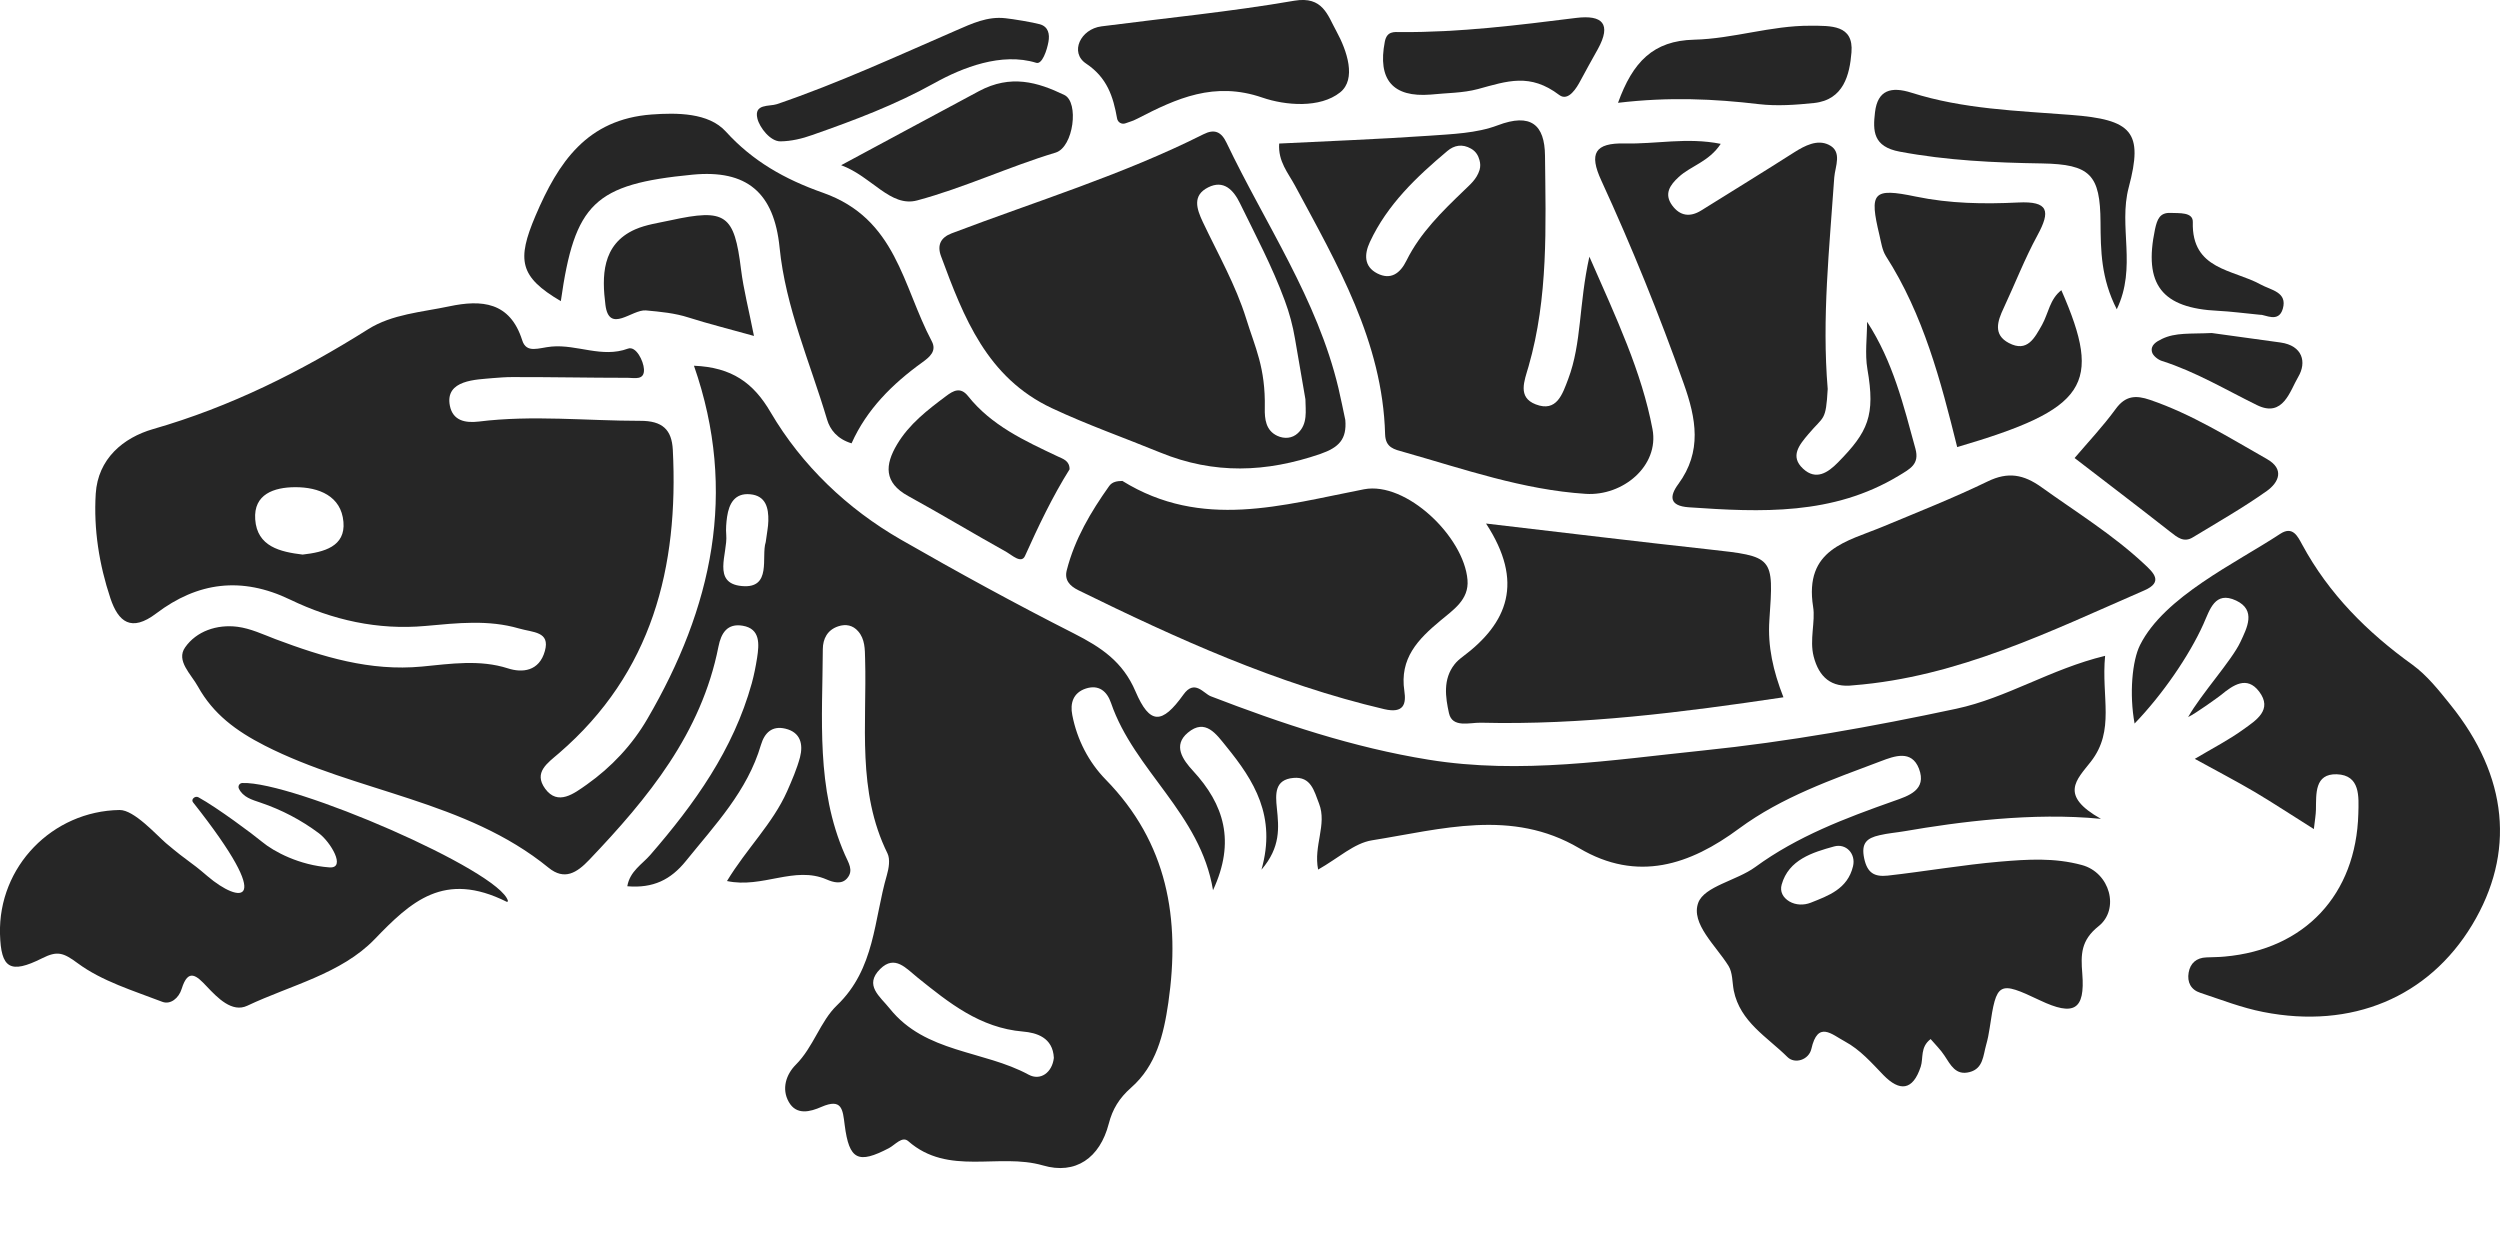
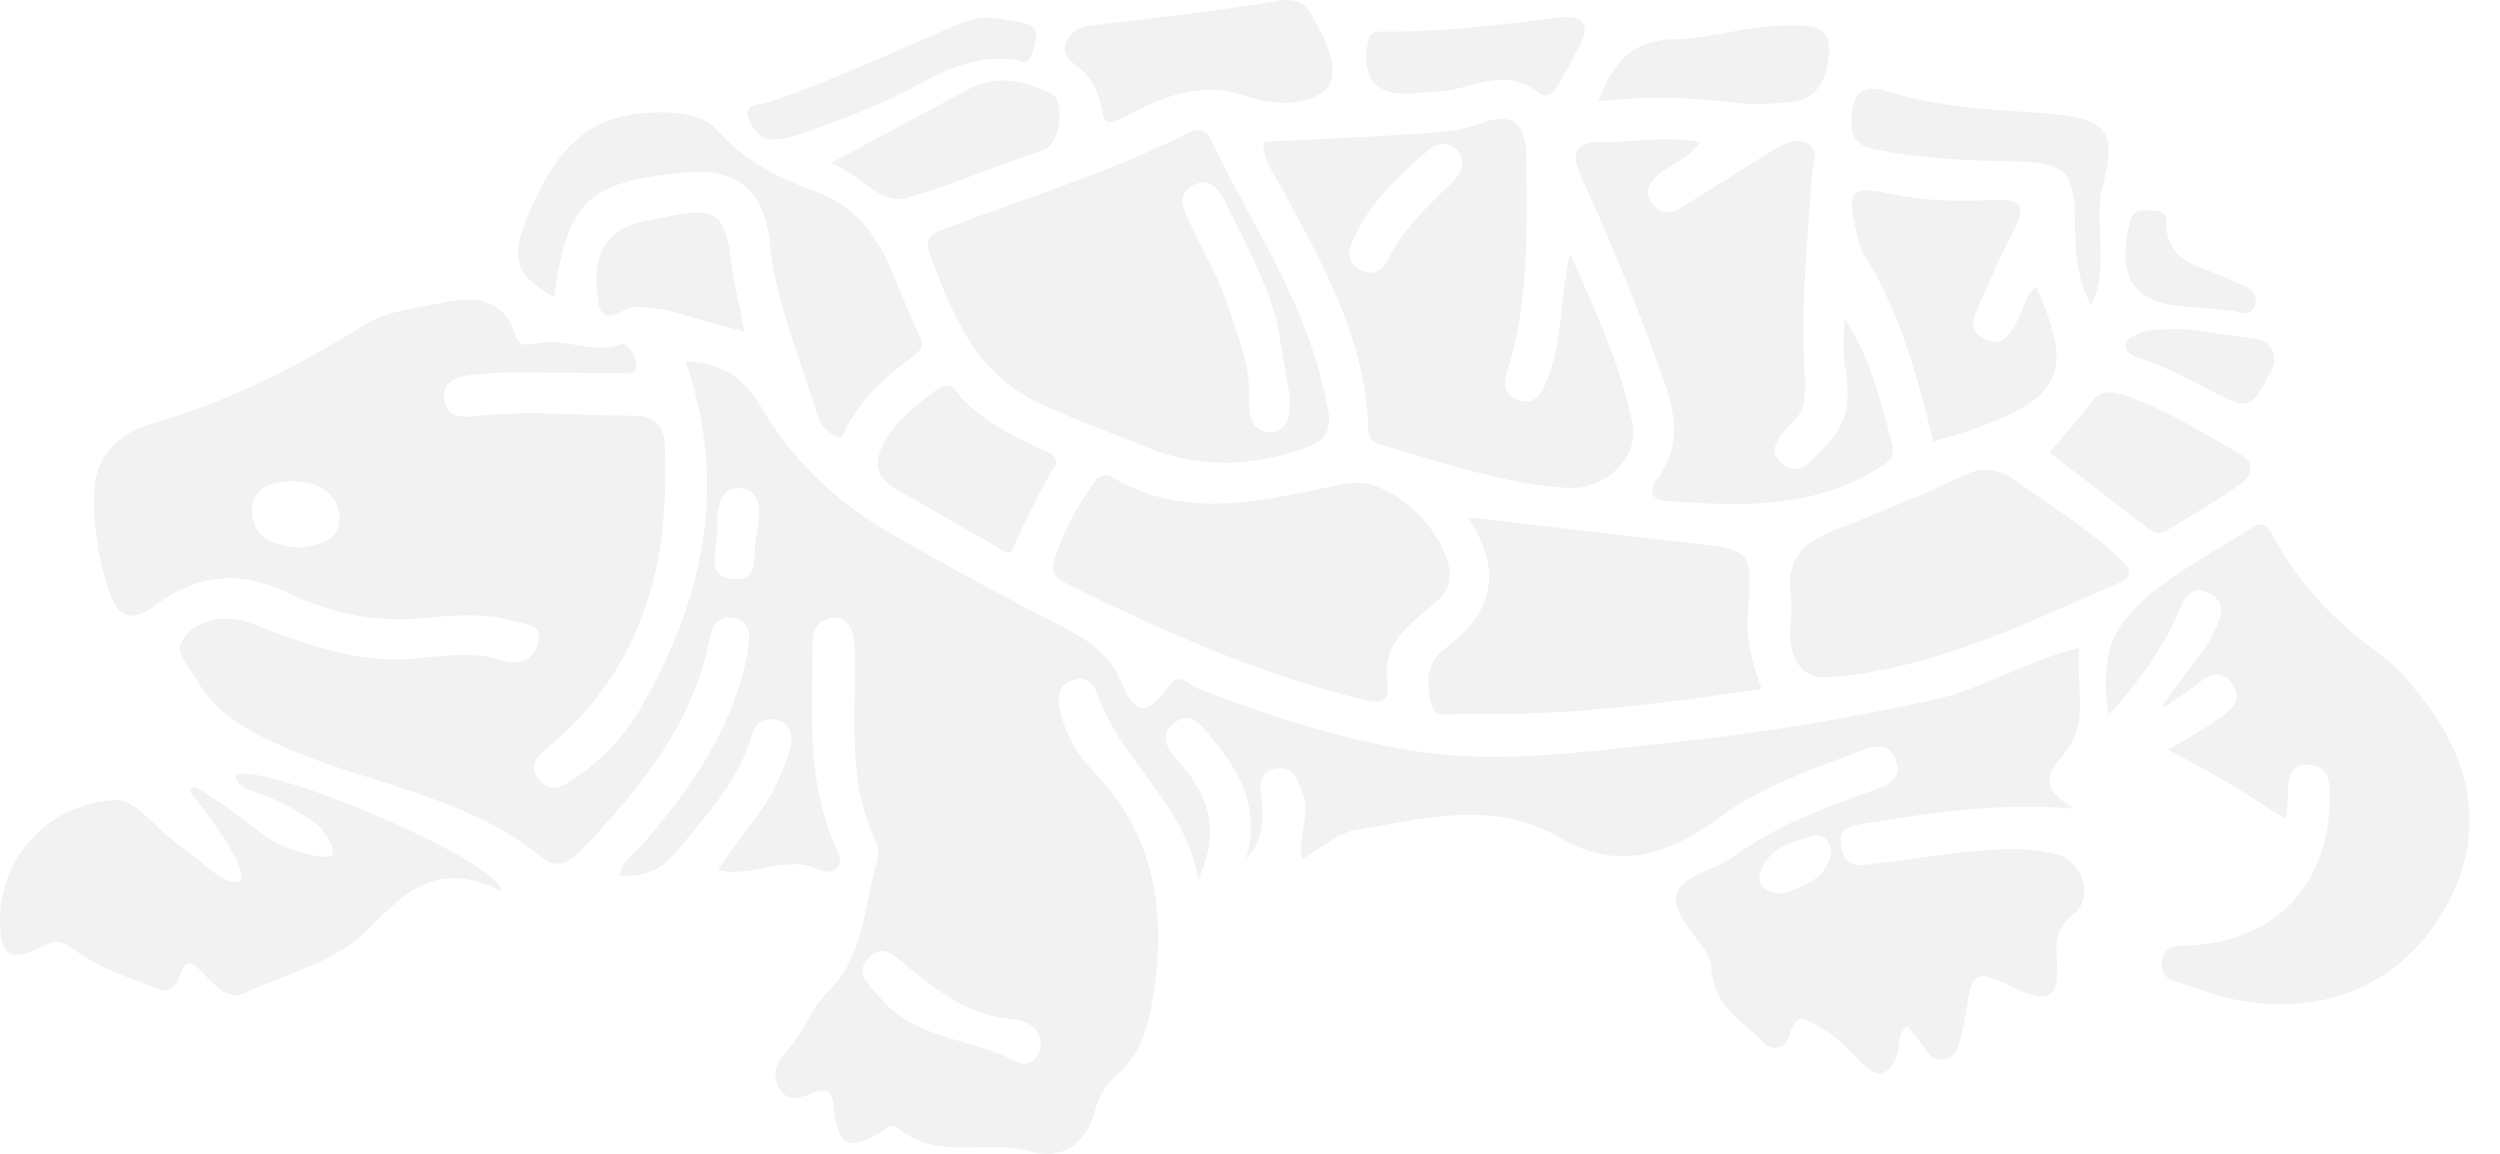
- <svg xmlns="http://www.w3.org/2000/svg" width="24" height="12" viewBox="0 0 24 12" fill="none">
-   <path d="M6.662 3.511C7.026 3.526 7.234 3.676 7.398 3.958C7.698 4.469 8.135 4.885 8.648 5.18C9.195 5.494 9.749 5.797 10.311 6.082C10.57 6.214 10.779 6.351 10.901 6.638C11.038 6.958 11.155 6.956 11.361 6.668C11.468 6.518 11.554 6.657 11.623 6.684C12.303 6.946 12.99 7.176 13.714 7.293C14.6 7.437 15.474 7.295 16.348 7.205C17.166 7.121 17.975 6.976 18.78 6.804C19.266 6.7 19.685 6.423 20.209 6.296C20.171 6.696 20.307 7.01 20.072 7.312C19.934 7.488 19.766 7.634 20.169 7.861C19.515 7.796 18.795 7.891 18.287 7.979C18.206 7.993 18.123 7.999 18.044 8.018C17.919 8.046 17.866 8.095 17.896 8.24C17.926 8.381 17.994 8.419 18.121 8.406C18.471 8.367 18.846 8.302 19.197 8.272C19.468 8.249 19.722 8.233 19.985 8.304C20.256 8.376 20.351 8.728 20.147 8.891C19.976 9.027 19.975 9.162 19.99 9.347C20.018 9.697 19.909 9.758 19.583 9.603C19.185 9.414 19.166 9.425 19.101 9.868C19.093 9.923 19.082 9.978 19.067 10.031C19.038 10.132 19.04 10.258 18.908 10.292C18.774 10.327 18.726 10.223 18.667 10.134C18.63 10.077 18.58 10.029 18.534 9.975C18.432 10.053 18.466 10.157 18.439 10.24C18.363 10.472 18.236 10.48 18.081 10.321C17.966 10.202 17.859 10.078 17.711 9.998C17.584 9.93 17.451 9.795 17.389 10.07C17.364 10.176 17.23 10.217 17.16 10.148C16.966 9.955 16.705 9.811 16.644 9.509C16.629 9.43 16.634 9.338 16.594 9.273C16.471 9.076 16.23 8.866 16.303 8.667C16.361 8.508 16.672 8.454 16.85 8.324C17.255 8.028 17.714 7.855 18.18 7.69C18.323 7.64 18.5 7.584 18.422 7.379C18.351 7.196 18.186 7.258 18.057 7.307C17.586 7.485 17.109 7.649 16.695 7.954C16.224 8.303 15.72 8.473 15.161 8.143C14.512 7.76 13.836 7.961 13.171 8.067C13 8.094 12.847 8.239 12.654 8.348C12.608 8.118 12.741 7.917 12.663 7.715C12.615 7.591 12.585 7.453 12.417 7.468C12.235 7.484 12.244 7.623 12.258 7.759C12.277 7.945 12.296 8.132 12.11 8.349C12.256 7.836 12.038 7.493 11.773 7.167C11.677 7.049 11.572 6.892 11.403 7.034C11.257 7.156 11.355 7.294 11.453 7.4C11.75 7.722 11.863 8.077 11.645 8.546C11.524 7.81 10.889 7.399 10.666 6.749C10.627 6.635 10.548 6.57 10.424 6.61C10.303 6.65 10.271 6.75 10.294 6.865C10.34 7.102 10.452 7.317 10.614 7.483C11.21 8.092 11.332 8.82 11.216 9.626C11.171 9.935 11.099 10.231 10.858 10.442C10.744 10.543 10.68 10.648 10.644 10.788C10.559 11.116 10.326 11.28 10.012 11.188C9.587 11.065 9.104 11.293 8.719 10.955C8.661 10.904 8.594 10.99 8.534 11.022C8.239 11.176 8.152 11.137 8.109 10.8C8.09 10.649 8.083 10.541 7.886 10.626C7.779 10.673 7.646 10.71 7.572 10.578C7.501 10.452 7.547 10.314 7.64 10.221C7.809 10.052 7.875 9.804 8.035 9.651C8.401 9.3 8.389 8.829 8.514 8.401C8.533 8.335 8.547 8.249 8.52 8.193C8.225 7.595 8.323 6.955 8.305 6.326C8.303 6.232 8.304 6.135 8.238 6.06C8.188 6.002 8.119 5.988 8.046 6.013C7.942 6.048 7.9 6.133 7.899 6.231C7.896 6.897 7.832 7.57 8.111 8.205C8.144 8.282 8.198 8.355 8.133 8.431C8.08 8.494 7.998 8.47 7.936 8.443C7.627 8.309 7.32 8.531 6.979 8.458C7.168 8.146 7.418 7.907 7.556 7.597C7.603 7.49 7.65 7.382 7.68 7.27C7.712 7.145 7.686 7.03 7.539 6.995C7.412 6.965 7.34 7.034 7.305 7.151C7.175 7.594 6.865 7.918 6.585 8.265C6.439 8.446 6.27 8.529 6.022 8.508C6.047 8.363 6.165 8.297 6.243 8.207C6.668 7.717 7.04 7.197 7.217 6.56C7.239 6.48 7.255 6.398 7.268 6.316C7.288 6.186 7.302 6.036 7.13 6.007C6.983 5.982 6.923 6.076 6.897 6.208C6.733 7.04 6.221 7.662 5.657 8.254C5.538 8.379 5.419 8.455 5.266 8.33C4.47 7.681 3.425 7.608 2.542 7.158C2.264 7.016 2.047 6.854 1.901 6.592C1.836 6.473 1.687 6.343 1.777 6.215C1.885 6.06 2.082 5.992 2.279 6.017C2.404 6.033 2.525 6.09 2.645 6.136C3.098 6.306 3.551 6.446 4.05 6.399C4.329 6.372 4.606 6.33 4.875 6.416C5.013 6.461 5.177 6.446 5.231 6.249C5.283 6.061 5.118 6.073 4.981 6.033C4.688 5.948 4.395 5.981 4.086 6.009C3.625 6.051 3.19 5.951 2.787 5.757C2.317 5.53 1.895 5.59 1.501 5.888C1.259 6.072 1.136 5.97 1.06 5.744C0.952 5.42 0.898 5.081 0.919 4.74C0.94 4.404 1.183 4.202 1.47 4.119C2.212 3.906 2.887 3.568 3.535 3.16C3.764 3.016 4.047 2.997 4.312 2.941C4.624 2.875 4.896 2.897 5.013 3.266C5.054 3.398 5.172 3.338 5.296 3.327C5.541 3.305 5.78 3.439 6.028 3.347C6.106 3.318 6.178 3.466 6.182 3.544C6.188 3.654 6.091 3.627 6.028 3.627C5.657 3.627 5.286 3.619 4.915 3.62C4.853 3.62 4.791 3.625 4.728 3.63C4.579 3.645 4.268 3.643 4.319 3.896C4.348 4.04 4.468 4.062 4.596 4.047C5.113 3.983 5.629 4.04 6.146 4.04C6.36 4.039 6.449 4.125 6.459 4.318C6.516 5.445 6.262 6.458 5.367 7.23C5.256 7.326 5.12 7.414 5.233 7.571C5.356 7.74 5.513 7.616 5.633 7.532C5.869 7.365 6.07 7.151 6.215 6.901C6.834 5.84 7.086 4.727 6.662 3.511ZM10.117 10.156C10.108 9.959 9.949 9.914 9.821 9.903C9.408 9.868 9.11 9.627 8.809 9.385C8.7 9.298 8.591 9.162 8.45 9.302C8.292 9.459 8.448 9.565 8.542 9.683C8.884 10.11 9.442 10.082 9.875 10.317C9.988 10.378 10.101 10.297 10.117 10.156ZM2.905 5.324C3.11 5.301 3.318 5.247 3.297 5.01C3.276 4.762 3.061 4.676 2.833 4.677C2.632 4.678 2.433 4.743 2.45 4.986C2.468 5.248 2.691 5.298 2.905 5.324ZM7.351 5.204C7.362 5.117 7.375 5.059 7.376 5.001C7.379 4.876 7.352 4.759 7.202 4.745C7.054 4.731 6.999 4.834 6.98 4.961C6.972 5.019 6.967 5.078 6.972 5.135C6.987 5.314 6.832 5.599 7.121 5.626C7.414 5.654 7.305 5.344 7.351 5.204ZM17.178 8.654C17.24 8.69 17.316 8.692 17.383 8.666C17.551 8.599 17.737 8.535 17.789 8.316C17.818 8.196 17.722 8.094 17.607 8.126C17.4 8.183 17.171 8.253 17.104 8.492C17.085 8.559 17.116 8.617 17.178 8.654Z" fill="#262626" />
-   <path d="M21.006 6.884C21.132 6.661 21.424 6.342 21.508 6.163C21.57 6.03 21.663 5.857 21.466 5.765C21.262 5.67 21.215 5.853 21.152 5.993C21.017 6.293 20.761 6.667 20.492 6.946C20.44 6.662 20.469 6.343 20.544 6.193C20.776 5.728 21.462 5.407 21.89 5.125C22.012 5.045 22.059 5.152 22.102 5.23C22.358 5.703 22.726 6.07 23.16 6.382C23.3 6.484 23.413 6.627 23.523 6.764C24.079 7.453 24.149 8.189 23.732 8.88C23.314 9.572 22.578 9.883 21.727 9.715C21.521 9.675 21.323 9.597 21.123 9.531C21.032 9.502 20.995 9.428 21.011 9.337C21.026 9.247 21.086 9.194 21.182 9.191C21.24 9.188 21.3 9.189 21.358 9.183C22.126 9.114 22.619 8.589 22.64 7.811C22.644 7.649 22.661 7.441 22.433 7.433C22.219 7.427 22.236 7.62 22.233 7.773C22.232 7.82 22.224 7.866 22.213 7.959C22.01 7.832 21.832 7.714 21.649 7.605C21.471 7.5 21.286 7.404 21.07 7.285C21.247 7.18 21.399 7.102 21.537 7.002C21.656 6.916 21.822 6.815 21.687 6.638C21.57 6.485 21.438 6.576 21.323 6.671C21.298 6.691 21.08 6.849 21.006 6.884Z" fill="#262626" />
-   <path d="M12.915 4.032C12.93 4.215 12.856 4.295 12.675 4.358C12.156 4.536 11.656 4.556 11.138 4.344C10.791 4.202 10.438 4.078 10.099 3.919C9.474 3.626 9.251 3.046 9.034 2.46C8.994 2.353 9.031 2.28 9.136 2.24C9.946 1.932 10.777 1.679 11.553 1.289C11.659 1.235 11.725 1.265 11.775 1.371C12.147 2.15 12.646 2.871 12.849 3.726C12.873 3.827 12.893 3.93 12.915 4.032ZM12.432 3.252C12.411 3.127 12.378 3.004 12.334 2.886C12.214 2.56 12.053 2.257 11.903 1.95C11.842 1.825 11.748 1.723 11.598 1.799C11.445 1.876 11.487 2.004 11.547 2.131C11.692 2.437 11.863 2.737 11.963 3.058C12.048 3.334 12.15 3.527 12.142 3.919C12.14 4.022 12.151 4.132 12.262 4.184C12.329 4.215 12.405 4.21 12.46 4.158C12.556 4.068 12.533 3.944 12.532 3.833L12.432 3.252Z" fill="#262626" />
-   <path d="M12.28 1.378C12.761 1.354 13.241 1.336 13.72 1.303C13.941 1.287 14.175 1.28 14.378 1.203C14.697 1.082 14.829 1.198 14.832 1.494C14.839 2.173 14.865 2.855 14.674 3.518C14.634 3.657 14.566 3.814 14.743 3.882C14.945 3.96 15 3.783 15.055 3.638C15.185 3.294 15.156 2.922 15.258 2.464C15.519 3.059 15.76 3.569 15.864 4.12C15.93 4.472 15.58 4.764 15.223 4.741C14.619 4.702 14.053 4.503 13.478 4.34C13.385 4.314 13.301 4.299 13.297 4.169C13.273 3.279 12.837 2.536 12.432 1.782C12.368 1.662 12.268 1.551 12.28 1.378ZM14.204 1.631C14.213 1.6 14.212 1.568 14.203 1.537C14.192 1.498 14.173 1.456 14.122 1.427C14.038 1.379 13.96 1.394 13.894 1.45C13.598 1.699 13.318 1.964 13.151 2.323C13.096 2.441 13.093 2.559 13.222 2.625C13.352 2.691 13.442 2.624 13.502 2.502C13.634 2.235 13.844 2.031 14.055 1.828C14.111 1.773 14.176 1.722 14.204 1.631Z" fill="#262626" />
-   <path d="M17.924 3.089C18.174 3.473 18.274 3.892 18.388 4.307C18.429 4.457 18.338 4.5 18.228 4.567C17.596 4.949 16.908 4.918 16.213 4.87C16.023 4.857 16.026 4.763 16.112 4.647C16.342 4.334 16.283 4.017 16.164 3.683C15.929 3.021 15.666 2.371 15.373 1.734C15.252 1.472 15.31 1.371 15.598 1.377C15.895 1.385 16.196 1.316 16.519 1.381C16.405 1.554 16.233 1.591 16.116 1.699C16.032 1.776 15.972 1.861 16.053 1.972C16.128 2.074 16.224 2.087 16.331 2.021C16.629 1.835 16.929 1.651 17.225 1.462C17.328 1.397 17.445 1.337 17.554 1.389C17.69 1.453 17.617 1.598 17.609 1.702C17.563 2.379 17.489 3.053 17.546 3.734C17.528 4.048 17.51 3.99 17.361 4.167C17.273 4.271 17.181 4.381 17.31 4.5C17.433 4.614 17.547 4.539 17.645 4.439C17.933 4.146 18.005 3.991 17.927 3.543C17.902 3.396 17.924 3.241 17.924 3.089Z" fill="#262626" />
-   <path d="M10.775 4.617C11.538 5.089 12.31 4.849 13.095 4.697C13.499 4.62 14.054 5.152 14.088 5.567C14.104 5.758 13.949 5.856 13.828 5.958C13.613 6.137 13.434 6.32 13.482 6.635C13.5 6.756 13.478 6.852 13.289 6.808C12.255 6.565 11.299 6.131 10.352 5.666C10.267 5.624 10.217 5.567 10.241 5.474C10.317 5.176 10.471 4.915 10.648 4.666C10.678 4.624 10.725 4.618 10.775 4.617Z" fill="#262626" />
-   <path d="M4.876 8.648C4.877 8.654 4.87 8.66 4.864 8.657C4.263 8.357 3.945 8.655 3.596 9.017C3.275 9.349 2.79 9.458 2.374 9.655C2.228 9.724 2.09 9.581 1.984 9.469C1.89 9.369 1.807 9.289 1.744 9.493C1.717 9.582 1.636 9.648 1.557 9.617C1.279 9.51 0.98 9.42 0.746 9.247C0.606 9.143 0.549 9.127 0.405 9.199C0.096 9.354 0.009 9.296 0 8.967C-0.017 8.319 0.503 7.786 1.148 7.776C1.287 7.774 1.501 8.015 1.593 8.094C1.828 8.292 1.803 8.249 1.994 8.413C2.294 8.669 2.667 8.732 1.853 7.702C1.83 7.674 1.874 7.636 1.905 7.654C2.084 7.752 2.434 8.013 2.515 8.081C2.629 8.176 2.875 8.307 3.163 8.327C3.326 8.338 3.173 8.082 3.061 7.999C2.891 7.872 2.704 7.774 2.503 7.706C2.418 7.677 2.333 7.654 2.293 7.57C2.282 7.546 2.299 7.518 2.326 7.517C2.81 7.497 4.8 8.359 4.876 8.648Z" fill="#262626" />
-   <path d="M14.266 5.026C15.035 5.116 15.719 5.199 16.404 5.274C17.028 5.343 17.029 5.34 16.986 5.954C16.969 6.204 17.022 6.441 17.121 6.694C16.148 6.839 15.188 6.962 14.215 6.938C14.109 6.936 13.942 6.991 13.91 6.846C13.877 6.696 13.85 6.521 13.964 6.377C13.985 6.35 14.013 6.326 14.041 6.305C14.476 5.98 14.633 5.588 14.266 5.026Z" fill="#262626" />
-   <path d="M17.791 6.579C17.58 6.605 17.462 6.5 17.411 6.302C17.37 6.141 17.429 5.967 17.406 5.826C17.318 5.268 17.73 5.2 18.08 5.054C18.416 4.914 18.755 4.78 19.081 4.622C19.278 4.526 19.427 4.555 19.598 4.677C19.931 4.916 20.282 5.132 20.584 5.414C20.673 5.497 20.772 5.587 20.585 5.668C19.683 6.06 18.796 6.5 17.791 6.579Z" fill="#262626" />
-   <path d="M8.175 4.256C8.036 4.214 7.968 4.123 7.94 4.028C7.777 3.48 7.541 2.951 7.484 2.376C7.431 1.849 7.17 1.626 6.646 1.677C5.707 1.768 5.517 1.95 5.384 2.891C4.986 2.657 4.96 2.497 5.141 2.071C5.36 1.557 5.635 1.145 6.257 1.099C6.496 1.082 6.802 1.08 6.968 1.263C7.223 1.544 7.529 1.72 7.902 1.851C8.607 2.101 8.663 2.743 8.945 3.276C8.995 3.37 8.924 3.428 8.855 3.478C8.566 3.686 8.32 3.931 8.175 4.256Z" fill="#262626" />
-   <path d="M19.789 2.786C20.188 3.697 20.036 3.926 18.789 4.292C18.631 3.655 18.465 3.021 18.105 2.459C18.069 2.402 18.059 2.327 18.043 2.259C17.944 1.846 17.978 1.801 18.391 1.887C18.718 1.955 19.046 1.96 19.373 1.944C19.67 1.929 19.685 2.028 19.56 2.258C19.437 2.484 19.344 2.725 19.235 2.958C19.176 3.083 19.132 3.213 19.285 3.293C19.464 3.387 19.533 3.242 19.604 3.118C19.665 3.008 19.678 2.871 19.789 2.786Z" fill="#262626" />
-   <path d="M10.804 1.184C10.768 1.197 10.73 1.174 10.724 1.137C10.687 0.928 10.629 0.745 10.426 0.61C10.267 0.504 10.372 0.279 10.574 0.253C11.191 0.173 11.812 0.113 12.425 0.007C12.701 -0.04 12.745 0.148 12.829 0.299C12.932 0.487 13.024 0.76 12.865 0.887C12.672 1.041 12.34 1.013 12.119 0.937C11.658 0.778 11.296 0.944 10.919 1.139C10.884 1.157 10.847 1.17 10.804 1.184Z" fill="#262626" />
-   <path d="M10.268 4.505C10.104 4.767 9.969 5.05 9.84 5.337C9.805 5.415 9.715 5.329 9.662 5.299C9.346 5.123 9.036 4.936 8.719 4.762C8.483 4.633 8.495 4.462 8.612 4.266C8.728 4.071 8.905 3.935 9.083 3.802C9.152 3.75 9.22 3.712 9.292 3.801C9.518 4.086 9.838 4.232 10.155 4.382C10.206 4.406 10.268 4.423 10.268 4.505Z" fill="#262626" />
-   <path d="M20.321 2.969C20.169 2.671 20.167 2.404 20.165 2.133C20.162 1.677 20.067 1.577 19.603 1.569C19.145 1.562 18.691 1.541 18.238 1.456C17.98 1.408 17.979 1.256 18 1.078C18.025 0.864 18.155 0.828 18.35 0.89C18.847 1.048 19.364 1.063 19.88 1.103C20.468 1.148 20.578 1.265 20.436 1.798C20.335 2.177 20.516 2.564 20.321 2.969Z" fill="#262626" />
-   <path d="M19.916 4.397C20.043 4.248 20.187 4.095 20.31 3.927C20.404 3.797 20.504 3.792 20.641 3.839C21.042 3.976 21.398 4.2 21.763 4.407C21.935 4.505 21.875 4.632 21.762 4.713C21.535 4.874 21.291 5.013 21.052 5.158C20.965 5.212 20.903 5.159 20.835 5.106C20.514 4.854 20.19 4.608 19.916 4.397Z" fill="#262626" />
-   <path d="M8.075 1.586C8.554 1.329 8.975 1.101 9.398 0.875C9.703 0.712 9.961 0.788 10.218 0.912C10.36 0.98 10.307 1.412 10.134 1.465C9.683 1.601 9.256 1.803 8.805 1.924C8.547 1.993 8.37 1.694 8.075 1.586Z" fill="#262626" />
-   <path d="M15.533 0.987C15.674 0.596 15.87 0.39 16.264 0.381C16.637 0.372 17.001 0.245 17.38 0.247C17.575 0.248 17.797 0.236 17.774 0.504C17.757 0.714 17.701 0.959 17.414 0.989C17.24 1.007 17.06 1.02 16.887 1C16.455 0.949 16.024 0.929 15.533 0.987Z" fill="#262626" />
-   <path d="M7.238 3.225C6.993 3.156 6.801 3.109 6.613 3.049C6.477 3.005 6.341 2.993 6.201 2.98C6.067 2.968 5.847 3.208 5.812 2.926C5.779 2.663 5.772 2.346 6.098 2.202C6.203 2.156 6.323 2.14 6.437 2.115C6.969 1.999 7.049 2.059 7.114 2.587C7.138 2.78 7.188 2.97 7.238 3.225Z" fill="#262626" />
-   <path d="M13.734 0.908C13.37 0.937 13.224 0.764 13.294 0.401C13.314 0.297 13.383 0.307 13.447 0.308C14.012 0.312 14.571 0.242 15.131 0.172C15.384 0.141 15.472 0.229 15.34 0.47C15.283 0.572 15.226 0.674 15.171 0.777C15.139 0.837 15.058 0.979 14.969 0.912C14.688 0.699 14.471 0.778 14.188 0.855C14.043 0.894 13.886 0.892 13.734 0.908Z" fill="#262626" />
-   <path d="M9.652 0.175C9.722 0.182 9.916 0.214 9.983 0.233C10.064 0.256 10.079 0.328 10.065 0.402C10.051 0.481 10.005 0.621 9.948 0.603C9.615 0.5 9.238 0.649 8.972 0.797C8.594 1.007 8.209 1.152 7.798 1.296C7.701 1.331 7.595 1.356 7.493 1.357C7.396 1.359 7.292 1.225 7.271 1.138C7.236 0.993 7.386 1.024 7.458 1C8.047 0.799 8.61 0.539 9.179 0.292C9.329 0.227 9.479 0.155 9.652 0.175Z" fill="#262626" />
-   <path d="M21.233 3.197C21.41 3.221 21.651 3.255 21.893 3.288C22.106 3.318 22.146 3.478 22.063 3.618C21.984 3.751 21.919 4.012 21.669 3.89C21.367 3.742 21.078 3.568 20.754 3.465C20.716 3.453 20.667 3.414 20.659 3.379C20.643 3.314 20.7 3.28 20.754 3.254C20.886 3.19 21.027 3.207 21.233 3.197Z" fill="#262626" />
-   <path d="M21.698 3.022C21.533 3.006 21.415 2.99 21.296 2.984C20.752 2.959 20.577 2.731 20.688 2.201C20.709 2.105 20.734 2.039 20.839 2.044C20.92 2.048 21.054 2.034 21.051 2.132C21.038 2.592 21.438 2.585 21.702 2.731C21.802 2.786 21.961 2.803 21.915 2.964C21.875 3.104 21.744 3.018 21.698 3.022Z" fill="#262626" />
+ <svg xmlns="http://www.w3.org/2000/svg" width="52" height="24" viewBox="0 0 52 24" fill="none">
+   <path fill-rule="evenodd" clip-rule="evenodd" d="M22.951 2.433C22.965 2.513 23.048 2.562 23.124 2.535C23.216 2.503 23.295 2.476 23.369 2.438C24.178 2.02 24.952 1.665 25.939 2.005C26.412 2.169 27.121 2.228 27.535 1.898C27.876 1.626 27.679 1.043 27.457 0.641C27.432 0.595 27.408 0.548 27.385 0.501L27.385 0.5C27.242 0.213 27.1 -0.071 26.592 0.016C25.674 0.174 24.748 0.284 23.822 0.395C23.425 0.442 23.029 0.49 22.632 0.541C22.199 0.597 21.974 1.079 22.314 1.306C22.748 1.595 22.874 1.987 22.951 2.433ZM16.993 8.621C17.054 8.824 17.199 9.019 17.496 9.109C17.806 8.414 18.334 7.889 18.951 7.445C19.099 7.338 19.251 7.213 19.144 7.011C18.993 6.726 18.873 6.425 18.753 6.127L18.753 6.127C18.394 5.235 18.043 4.362 16.912 3.963C16.113 3.681 15.458 3.306 14.912 2.702C14.558 2.311 13.902 2.316 13.392 2.353C12.059 2.451 11.472 3.333 11.004 4.433C10.616 5.345 10.671 5.686 11.522 6.188C11.808 4.174 12.214 3.783 14.224 3.589C15.344 3.481 15.904 3.957 16.017 5.085C16.105 5.961 16.385 6.787 16.665 7.613C16.779 7.948 16.892 8.283 16.993 8.621ZM27.207 2.905C26.899 2.919 26.591 2.933 26.283 2.949C26.263 3.24 26.39 3.449 26.512 3.649C26.545 3.704 26.578 3.759 26.608 3.815C26.669 3.929 26.731 4.042 26.792 4.156L26.793 4.157L26.793 4.158C27.602 5.655 28.412 7.152 28.46 8.922C28.467 9.185 28.629 9.23 28.813 9.281L28.847 9.29C29.075 9.354 29.302 9.422 29.529 9.489L29.529 9.489L29.529 9.489L29.53 9.489L29.53 9.489L29.53 9.489L29.53 9.489L29.53 9.489L29.53 9.489L29.53 9.489L29.53 9.489L29.53 9.489L29.53 9.489L29.53 9.489L29.53 9.489L29.53 9.489L29.53 9.489L29.53 9.489L29.531 9.489C30.53 9.785 31.528 10.08 32.582 10.148C33.346 10.197 34.096 9.573 33.953 8.818C33.753 7.756 33.315 6.764 32.821 5.647L32.82 5.645L32.819 5.643C32.765 5.521 32.711 5.398 32.656 5.274C32.563 5.692 32.521 6.078 32.482 6.439C32.429 6.924 32.381 7.365 32.221 7.787L32.204 7.832C32.092 8.131 31.966 8.467 31.555 8.309C31.211 8.177 31.298 7.888 31.381 7.615L31.381 7.615C31.389 7.587 31.398 7.558 31.406 7.53C31.782 6.222 31.765 4.88 31.748 3.54L31.748 3.54L31.748 3.539L31.748 3.539L31.748 3.538L31.748 3.538L31.748 3.538L31.748 3.537L31.748 3.537L31.748 3.537L31.748 3.536L31.748 3.536L31.748 3.536L31.748 3.535L31.748 3.535L31.748 3.534L31.748 3.534C31.747 3.422 31.745 3.31 31.744 3.197C31.737 2.563 31.455 2.315 30.772 2.574C30.384 2.722 29.942 2.751 29.513 2.779C29.463 2.782 29.413 2.785 29.364 2.789C28.646 2.838 27.927 2.872 27.207 2.905L27.207 2.905ZM30.399 3.29C30.418 3.355 30.42 3.425 30.4 3.49C30.349 3.659 30.24 3.762 30.133 3.863C30.116 3.879 30.098 3.896 30.081 3.912C29.631 4.348 29.181 4.783 28.899 5.355C28.77 5.615 28.578 5.76 28.299 5.618C28.022 5.477 28.029 5.226 28.147 4.971C28.504 4.203 29.103 3.637 29.737 3.103C29.879 2.983 30.045 2.952 30.225 3.054C30.335 3.116 30.375 3.207 30.399 3.29ZM27.64 8.63C27.673 9.022 27.516 9.193 27.128 9.326C26.017 9.707 24.946 9.752 23.837 9.297C23.587 9.194 23.334 9.096 23.082 8.997C22.588 8.805 22.095 8.612 21.613 8.387C20.276 7.76 19.8 6.519 19.334 5.266C19.248 5.036 19.328 4.879 19.554 4.794C20.044 4.607 20.538 4.431 21.033 4.254L21.033 4.254C22.284 3.806 23.535 3.358 24.725 2.759C24.953 2.644 25.093 2.707 25.202 2.934C25.442 3.437 25.706 3.928 25.97 4.419L25.971 4.419C26.584 5.557 27.197 6.695 27.5 7.974C27.535 8.118 27.564 8.264 27.594 8.409L27.594 8.409C27.61 8.483 27.625 8.557 27.64 8.63ZM26.608 6.96C26.562 6.693 26.492 6.43 26.398 6.176C26.194 5.621 25.933 5.098 25.674 4.577C25.607 4.442 25.54 4.308 25.474 4.173C25.344 3.906 25.143 3.688 24.822 3.85C24.494 4.015 24.584 4.289 24.714 4.561C24.794 4.731 24.878 4.9 24.963 5.069L24.963 5.069L24.963 5.069L24.963 5.069L24.963 5.069L24.963 5.069L24.963 5.069L24.963 5.069L24.963 5.069L24.963 5.07L24.963 5.07L24.963 5.07L24.963 5.07L24.964 5.07L24.964 5.07L24.964 5.07L24.964 5.07L24.964 5.07L24.964 5.071L24.964 5.071C25.205 5.553 25.446 6.036 25.603 6.545C25.64 6.664 25.678 6.777 25.716 6.887C25.864 7.32 26.001 7.718 25.986 8.387C25.982 8.609 26.006 8.843 26.244 8.955C26.386 9.021 26.549 9.012 26.669 8.899C26.842 8.735 26.833 8.518 26.824 8.311C26.823 8.275 26.821 8.239 26.821 8.204L26.608 6.96ZM15.834 8.471C15.481 7.869 15.037 7.546 14.258 7.515C15.166 10.116 14.626 12.498 13.302 14.77C12.991 15.306 12.561 15.763 12.055 16.12L12.019 16.146C11.768 16.324 11.45 16.549 11.199 16.203C10.98 15.9 11.198 15.717 11.419 15.531C11.442 15.512 11.465 15.493 11.487 15.474C13.402 13.823 13.946 11.654 13.823 9.241C13.803 8.828 13.611 8.645 13.154 8.646C12.798 8.646 12.442 8.633 12.086 8.621L12.086 8.621H12.086H12.086H12.086H12.086H12.086H12.086H12.086H12.086H12.086H12.086H12.086H12.086H12.086H12.086H12.086H12.086H12.086H12.086H12.086H12.086C11.336 8.595 10.586 8.569 9.836 8.661C9.562 8.694 9.306 8.646 9.244 8.339C9.145 7.847 9.685 7.805 10.024 7.778C10.058 7.775 10.091 7.773 10.12 7.77C10.253 7.758 10.386 7.749 10.519 7.748C10.952 7.747 11.385 7.751 11.818 7.755C12.179 7.759 12.54 7.762 12.901 7.762C12.922 7.763 12.945 7.764 12.968 7.766C13.094 7.774 13.241 7.783 13.231 7.584C13.222 7.418 13.067 7.102 12.902 7.163C12.586 7.28 12.278 7.227 11.97 7.174C11.759 7.138 11.548 7.101 11.335 7.12C11.276 7.125 11.219 7.135 11.163 7.145C10.966 7.18 10.798 7.211 10.728 6.99C10.478 6.201 9.896 6.154 9.227 6.294C9.099 6.321 8.967 6.344 8.836 6.368C8.392 6.446 7.944 6.525 7.566 6.763C6.178 7.637 4.733 8.361 3.146 8.817C2.532 8.993 2.011 9.426 1.967 10.145C1.923 10.874 2.036 11.601 2.269 12.294C2.431 12.777 2.693 12.995 3.212 12.603C4.056 11.964 4.958 11.837 5.964 12.321C6.827 12.736 7.758 12.95 8.744 12.862L8.842 12.853C9.467 12.795 10.064 12.74 10.66 12.913C10.715 12.929 10.773 12.941 10.829 12.953L10.829 12.953L10.829 12.953L10.829 12.953L10.829 12.953L10.829 12.953L10.829 12.953L10.829 12.953L10.829 12.953L10.829 12.953L10.829 12.953L10.829 12.953L10.829 12.953L10.829 12.953L10.829 12.953L10.829 12.953L10.829 12.953L10.829 12.953L10.829 12.953L10.829 12.953L10.829 12.953C11.07 13.004 11.286 13.049 11.195 13.375C11.079 13.795 10.729 13.828 10.433 13.732C9.92 13.567 9.395 13.621 8.864 13.675C8.799 13.682 8.733 13.688 8.668 13.695C7.599 13.796 6.63 13.498 5.661 13.132C5.606 13.112 5.551 13.09 5.497 13.068L5.497 13.068L5.497 13.068L5.497 13.068L5.497 13.068L5.497 13.068L5.496 13.068L5.496 13.068L5.496 13.068L5.496 13.068L5.496 13.068L5.496 13.068L5.496 13.068L5.496 13.068L5.496 13.068L5.496 13.068L5.496 13.068L5.496 13.068L5.496 13.068L5.496 13.068L5.496 13.068C5.292 12.987 5.088 12.906 4.877 12.879C4.456 12.824 4.033 12.97 3.802 13.301C3.656 13.51 3.805 13.721 3.947 13.921C3.992 13.985 4.036 14.047 4.069 14.108C4.381 14.67 4.845 15.016 5.44 15.319C6.188 15.701 6.99 15.956 7.792 16.211C9.017 16.6 10.241 16.989 11.27 17.828C11.597 18.096 11.852 17.934 12.107 17.666C13.315 16.398 14.41 15.067 14.761 13.287C14.817 13.005 14.946 12.803 15.261 12.856C15.627 12.918 15.598 13.239 15.555 13.518C15.528 13.694 15.493 13.869 15.445 14.04C15.066 15.403 14.27 16.517 13.361 17.566C13.316 17.618 13.264 17.666 13.212 17.715C13.072 17.846 12.927 17.983 12.888 18.209C13.42 18.255 13.781 18.076 14.094 17.689C14.181 17.581 14.271 17.474 14.359 17.366C14.879 16.739 15.397 16.114 15.635 15.306C15.709 15.054 15.864 14.908 16.134 14.971C16.451 15.045 16.505 15.293 16.436 15.559C16.374 15.799 16.273 16.032 16.171 16.26C15.998 16.649 15.742 16.987 15.478 17.334L15.478 17.334C15.293 17.578 15.104 17.827 14.937 18.103C15.271 18.174 15.589 18.113 15.9 18.053C16.268 17.983 16.626 17.914 16.985 18.07C17.118 18.127 17.293 18.179 17.407 18.044C17.524 17.907 17.46 17.774 17.394 17.637C17.382 17.612 17.369 17.587 17.358 17.562C16.852 16.407 16.875 15.192 16.897 13.979V13.979V13.979V13.979V13.979V13.979V13.979V13.978V13.978V13.978V13.978V13.978V13.978V13.978V13.977V13.977V13.977V13.977V13.977V13.977V13.977V13.977C16.901 13.763 16.905 13.55 16.906 13.337C16.908 13.125 16.998 12.945 17.219 12.87C17.376 12.816 17.525 12.846 17.632 12.97C17.765 13.123 17.77 13.317 17.775 13.509L17.775 13.54C17.784 13.845 17.78 14.151 17.776 14.458C17.761 15.502 17.747 16.546 18.235 17.536C18.293 17.654 18.263 17.84 18.222 17.98C18.151 18.223 18.101 18.473 18.051 18.722L18.051 18.722L18.051 18.722L18.051 18.722L18.051 18.722L18.051 18.722L18.051 18.722L18.051 18.722L18.051 18.722L18.051 18.722L18.051 18.722L18.051 18.722L18.051 18.722L18.051 18.722L18.051 18.722L18.051 18.722L18.051 18.722L18.051 18.722L18.051 18.722L18.051 18.722L18.051 18.722C17.911 19.413 17.772 20.104 17.196 20.656C17.025 20.82 16.904 21.035 16.78 21.254C16.657 21.472 16.531 21.695 16.351 21.876C16.152 22.074 16.053 22.37 16.206 22.64C16.364 22.923 16.649 22.842 16.878 22.743C17.286 22.566 17.313 22.777 17.351 23.085L17.355 23.116C17.447 23.837 17.634 23.92 18.265 23.589C18.3 23.571 18.336 23.544 18.372 23.517C18.47 23.444 18.571 23.368 18.662 23.447C19.169 23.893 19.756 23.878 20.345 23.863C20.712 23.854 21.079 23.844 21.427 23.946C22.1 24.142 22.6 23.79 22.781 23.089C22.858 22.789 22.995 22.564 23.239 22.349C23.754 21.898 23.909 21.264 24.005 20.602C24.253 18.878 23.992 17.32 22.717 16.015C22.37 15.661 22.13 15.2 22.031 14.694C21.982 14.448 22.051 14.232 22.309 14.148C22.575 14.06 22.743 14.2 22.828 14.445C23.037 15.055 23.416 15.567 23.797 16.082C24.285 16.741 24.778 17.407 24.923 18.291C25.391 17.288 25.148 16.527 24.512 15.838C24.303 15.612 24.092 15.316 24.404 15.054C24.743 14.772 24.961 15.044 25.155 15.287L25.171 15.306L25.197 15.339C25.763 16.038 26.232 16.772 25.919 17.87C26.317 17.406 26.276 17.005 26.236 16.608L26.235 16.607C26.206 16.316 26.186 16.018 26.575 15.983C26.896 15.954 26.982 16.187 27.07 16.426C27.08 16.455 27.091 16.484 27.102 16.513C27.191 16.743 27.151 16.974 27.11 17.213C27.074 17.422 27.036 17.638 27.083 17.866C27.218 17.791 27.343 17.706 27.464 17.625L27.464 17.625L27.464 17.625L27.464 17.625L27.465 17.625L27.465 17.625L27.465 17.625C27.714 17.458 27.942 17.305 28.19 17.265C28.386 17.234 28.582 17.199 28.779 17.163C30.011 16.943 31.251 16.721 32.448 17.428C33.644 18.135 34.724 17.771 35.732 17.025C36.537 16.429 37.456 16.085 38.375 15.741L38.526 15.684L38.648 15.638C38.923 15.533 39.276 15.4 39.427 15.792C39.59 16.22 39.236 16.344 38.934 16.45L38.909 16.459C37.913 16.811 36.93 17.182 36.064 17.815C35.918 17.922 35.73 18.005 35.547 18.086C35.252 18.216 34.969 18.341 34.892 18.55C34.778 18.863 35.028 19.19 35.272 19.509L35.272 19.509C35.36 19.623 35.446 19.736 35.515 19.848C35.573 19.941 35.587 20.063 35.6 20.185V20.185C35.606 20.241 35.612 20.298 35.623 20.352C35.721 20.839 36.064 21.135 36.405 21.429C36.515 21.524 36.626 21.619 36.727 21.72C36.876 21.868 37.164 21.78 37.216 21.552C37.33 21.05 37.554 21.187 37.787 21.329C37.827 21.353 37.867 21.378 37.907 21.399C38.182 21.548 38.391 21.768 38.603 21.989C38.634 22.023 38.666 22.056 38.698 22.089C39.029 22.431 39.301 22.412 39.464 21.916C39.483 21.86 39.488 21.799 39.494 21.738C39.505 21.604 39.518 21.463 39.668 21.349C39.698 21.384 39.728 21.418 39.758 21.451L39.759 21.451C39.828 21.529 39.897 21.605 39.952 21.689C39.965 21.708 39.978 21.728 39.991 21.748C40.102 21.922 40.212 22.094 40.469 22.028C40.697 21.969 40.738 21.78 40.778 21.596C40.788 21.553 40.797 21.51 40.809 21.469C40.841 21.355 40.864 21.238 40.881 21.12C41.021 20.171 41.062 20.148 41.913 20.553C42.611 20.886 42.843 20.753 42.783 20.004C42.751 19.61 42.754 19.321 43.119 19.029C43.557 18.679 43.352 17.927 42.773 17.772C42.211 17.621 41.666 17.654 41.086 17.704C40.657 17.741 40.21 17.803 39.766 17.864C39.434 17.91 39.104 17.955 38.783 17.99C38.512 18.019 38.366 17.938 38.302 17.636C38.237 17.325 38.35 17.221 38.619 17.16C38.723 17.136 38.83 17.122 38.936 17.107C39.004 17.098 39.072 17.089 39.139 17.077C40.226 16.889 41.766 16.685 43.166 16.825C42.373 16.377 42.614 16.078 42.887 15.739C42.911 15.709 42.935 15.68 42.959 15.649C43.299 15.213 43.277 14.765 43.251 14.255C43.239 14.011 43.226 13.752 43.252 13.475C42.702 13.608 42.207 13.819 41.721 14.025C41.217 14.239 40.725 14.448 40.194 14.562C38.472 14.931 36.739 15.24 34.99 15.42C34.706 15.45 34.422 15.482 34.138 15.513C32.55 15.691 30.96 15.87 29.352 15.61C27.802 15.359 26.332 14.867 24.876 14.305C24.839 14.291 24.8 14.262 24.759 14.232C24.634 14.139 24.487 14.03 24.314 14.271C23.874 14.887 23.624 14.893 23.331 14.206C23.069 13.594 22.622 13.299 22.067 13.018C20.864 12.407 19.679 11.759 18.51 11.086C17.411 10.455 16.474 9.564 15.834 8.471ZM21.019 21.195C21.294 21.218 21.634 21.314 21.653 21.736C21.62 22.039 21.378 22.212 21.134 22.081C20.795 21.897 20.419 21.788 20.044 21.679C19.395 21.491 18.746 21.303 18.283 20.724C18.249 20.682 18.212 20.641 18.174 20.599C17.988 20.393 17.803 20.188 18.085 19.909C18.345 19.651 18.554 19.832 18.756 20.006C18.789 20.034 18.821 20.062 18.853 20.087L18.856 20.09C19.499 20.607 20.136 21.12 21.019 21.195ZM7.057 10.723C7.101 11.23 6.657 11.346 6.218 11.394C5.759 11.34 5.282 11.233 5.243 10.672C5.208 10.151 5.632 10.013 6.062 10.011C6.551 10.008 7.011 10.192 7.057 10.723ZM15.757 10.969L15.757 10.969L15.757 10.969L15.757 10.969L15.757 10.97C15.749 11.02 15.741 11.075 15.733 11.138C15.706 11.222 15.704 11.334 15.702 11.452C15.698 11.753 15.693 12.085 15.241 12.042C14.792 12 14.843 11.668 14.892 11.342C14.911 11.219 14.93 11.096 14.921 10.991C14.91 10.868 14.922 10.741 14.94 10.618C14.979 10.347 15.096 10.126 15.413 10.156C15.735 10.187 15.792 10.436 15.786 10.704C15.784 10.786 15.772 10.868 15.757 10.969ZM37.205 18.547C37.062 18.604 36.898 18.599 36.766 18.521C36.633 18.443 36.566 18.32 36.606 18.174C36.75 17.664 37.24 17.514 37.683 17.392C37.93 17.323 38.136 17.541 38.074 17.799C37.966 18.247 37.597 18.393 37.251 18.529L37.205 18.547ZM45.499 13.966C45.296 14.232 45.086 14.505 44.957 14.733C45.118 14.66 45.584 14.321 45.637 14.278C45.884 14.075 46.166 13.879 46.416 14.207C46.688 14.563 46.39 14.775 46.142 14.952L46.095 14.987C45.893 15.133 45.676 15.257 45.437 15.394L45.437 15.394C45.328 15.456 45.215 15.521 45.096 15.592C45.244 15.673 45.385 15.75 45.521 15.823C45.81 15.98 46.075 16.124 46.336 16.278C46.599 16.434 46.857 16.599 47.13 16.773L47.13 16.773L47.13 16.773L47.13 16.773C47.263 16.858 47.4 16.946 47.543 17.035C47.55 16.965 47.558 16.907 47.564 16.857L47.564 16.856L47.564 16.856C47.575 16.765 47.584 16.701 47.584 16.637C47.585 16.611 47.585 16.584 47.586 16.557V16.557C47.588 16.245 47.591 15.896 48.012 15.909C48.479 15.925 48.467 16.334 48.457 16.672L48.455 16.717C48.411 18.382 47.356 19.506 45.711 19.655C45.63 19.663 45.548 19.665 45.465 19.666C45.422 19.668 45.378 19.669 45.335 19.67C45.13 19.679 45.002 19.79 44.969 19.984C44.936 20.178 45.014 20.337 45.208 20.4C45.314 20.435 45.421 20.471 45.527 20.508C45.849 20.618 46.171 20.728 46.501 20.793C48.323 21.153 49.897 20.486 50.792 19.005C51.686 17.527 51.536 15.951 50.346 14.476L50.321 14.445C50.094 14.162 49.858 13.869 49.569 13.66C48.64 12.991 47.852 12.207 47.303 11.194L47.288 11.167C47.201 11.003 47.097 10.807 46.85 10.97C46.652 11.099 46.43 11.233 46.197 11.373L46.196 11.373L46.196 11.373L46.196 11.373L46.196 11.373L46.196 11.373C45.346 11.883 44.359 12.475 43.969 13.255C43.81 13.575 43.746 14.258 43.858 14.867C44.434 14.269 44.983 13.468 45.271 12.827C45.286 12.794 45.3 12.76 45.315 12.726L45.315 12.726C45.432 12.449 45.555 12.159 45.944 12.339C46.345 12.527 46.182 12.873 46.051 13.151L46.032 13.191C45.939 13.391 45.722 13.674 45.499 13.966ZM38.362 6.612C38.855 7.366 39.075 8.183 39.295 8.997C39.315 9.07 39.335 9.144 39.355 9.217C39.438 9.521 39.271 9.62 39.054 9.75L39.013 9.774C37.661 10.591 36.188 10.525 34.701 10.424C34.294 10.396 34.302 10.195 34.486 9.945C34.978 9.275 34.851 8.598 34.596 7.882C34.094 6.465 33.53 5.075 32.902 3.711C32.644 3.15 32.768 2.934 33.384 2.948C33.612 2.954 33.841 2.938 34.072 2.923C34.488 2.895 34.911 2.867 35.356 2.957C35.204 3.186 35.004 3.304 34.815 3.416C34.7 3.484 34.588 3.549 34.493 3.636C34.314 3.801 34.185 3.983 34.36 4.222C34.518 4.439 34.725 4.467 34.953 4.326C35.1 4.234 35.247 4.143 35.394 4.052L35.394 4.052L35.395 4.052C35.887 3.746 36.379 3.44 36.868 3.13C37.089 2.989 37.338 2.861 37.572 2.972C37.795 3.078 37.754 3.285 37.716 3.477C37.704 3.535 37.693 3.591 37.69 3.643C37.672 3.899 37.653 4.156 37.634 4.412V4.412V4.412V4.412V4.412V4.412V4.412V4.412V4.412V4.412V4.413V4.413V4.413V4.413V4.413V4.413V4.413V4.413C37.544 5.603 37.454 6.793 37.553 7.992C37.523 8.526 37.493 8.558 37.321 8.738C37.277 8.785 37.223 8.841 37.157 8.919C36.97 9.141 36.774 9.376 37.05 9.632C37.312 9.875 37.556 9.715 37.767 9.501C38.383 8.874 38.536 8.542 38.37 7.582C38.333 7.368 38.343 7.145 38.353 6.921C38.357 6.818 38.362 6.715 38.362 6.612ZM27.455 10.169C25.971 10.475 24.508 10.777 23.062 9.882C22.956 9.885 22.855 9.897 22.791 9.986C22.412 10.519 22.082 11.077 21.918 11.717C21.868 11.915 21.974 12.037 22.157 12.127C24.183 13.123 26.231 14.051 28.443 14.571C28.847 14.666 28.895 14.46 28.856 14.2C28.754 13.527 29.136 13.136 29.597 12.751C29.627 12.726 29.658 12.701 29.69 12.675L29.69 12.675C29.928 12.482 30.183 12.276 30.154 11.914C30.08 11.026 28.891 9.887 28.028 10.054C27.837 10.091 27.645 10.13 27.455 10.169L27.455 10.169ZM10.435 18.508C10.439 18.523 10.424 18.535 10.41 18.528C9.124 17.887 8.443 18.524 7.696 19.298C7.206 19.806 6.537 20.07 5.87 20.332C5.603 20.438 5.336 20.543 5.081 20.663C4.768 20.812 4.474 20.505 4.246 20.265C4.045 20.053 3.867 19.882 3.733 20.318C3.675 20.508 3.501 20.649 3.333 20.584C3.218 20.539 3.101 20.496 2.983 20.453C2.494 20.272 1.999 20.09 1.596 19.79C1.297 19.568 1.176 19.534 0.867 19.689C0.205 20.02 0.019 19.896 0.001 19.193C-0.036 17.805 1.076 16.665 2.457 16.643C2.691 16.639 3.025 16.958 3.253 17.176L3.253 17.176C3.314 17.235 3.368 17.287 3.41 17.323C3.669 17.541 3.781 17.623 3.883 17.699L3.884 17.699C3.98 17.77 4.07 17.836 4.268 18.006C4.909 18.554 5.708 18.689 3.965 16.484C3.917 16.424 4.01 16.343 4.078 16.381C4.46 16.592 5.21 17.149 5.383 17.295C5.626 17.498 6.152 17.78 6.77 17.822C7.119 17.846 6.792 17.298 6.552 17.119C6.187 16.848 5.787 16.638 5.357 16.492L5.315 16.478C5.148 16.422 4.986 16.368 4.909 16.201C4.885 16.15 4.921 16.09 4.977 16.088C6.013 16.046 10.272 17.89 10.435 18.508ZM32.091 10.94L32.09 10.94C31.586 10.88 31.069 10.819 30.533 10.757C31.32 11.96 30.983 12.798 30.051 13.495C29.992 13.539 29.932 13.59 29.886 13.648C29.643 13.957 29.7 14.332 29.772 14.653C29.826 14.895 30.055 14.875 30.261 14.858C30.318 14.853 30.374 14.848 30.424 14.85C32.506 14.902 34.562 14.638 36.644 14.327C36.431 13.786 36.318 13.277 36.355 12.743C36.447 11.436 36.445 11.436 35.133 11.291L35.11 11.289C34.122 11.18 33.135 11.063 32.092 10.94L32.092 10.94L32.092 10.94L32.091 10.94ZM38.079 14.082C37.627 14.136 37.375 13.912 37.266 13.489C37.216 13.297 37.234 13.095 37.251 12.902C37.264 12.75 37.276 12.602 37.255 12.469C37.091 11.431 37.736 11.186 38.401 10.933C38.5 10.896 38.6 10.858 38.697 10.817C38.854 10.751 39.011 10.687 39.168 10.622L39.169 10.622L39.169 10.622L39.169 10.621C39.731 10.389 40.294 10.157 40.84 9.892C41.261 9.687 41.58 9.75 41.945 10.011C42.131 10.144 42.32 10.274 42.508 10.404L42.508 10.404L42.508 10.404C43.044 10.773 43.579 11.142 44.056 11.587L44.061 11.592C44.251 11.768 44.455 11.959 44.057 12.132C43.83 12.23 43.603 12.331 43.375 12.431C41.676 13.181 39.976 13.932 38.079 14.082ZM42.355 5.962C43.208 7.912 42.882 8.403 40.215 9.186C39.876 7.823 39.52 6.466 38.75 5.263C38.688 5.167 38.663 5.046 38.637 4.928L38.637 4.927L38.637 4.927L38.637 4.927L38.637 4.927L38.637 4.927C38.631 4.896 38.624 4.866 38.617 4.836C38.406 3.951 38.479 3.854 39.362 4.038C40.061 4.184 40.764 4.196 41.465 4.16C42.099 4.129 42.132 4.34 41.864 4.832C41.695 5.144 41.552 5.469 41.409 5.794L41.409 5.794L41.409 5.794L41.409 5.794L41.409 5.794C41.33 5.974 41.251 6.153 41.167 6.331C41.041 6.599 40.947 6.876 41.275 7.047C41.639 7.238 41.791 6.97 41.935 6.713L41.958 6.672C42.001 6.595 42.033 6.51 42.066 6.425C42.13 6.255 42.195 6.083 42.355 5.962ZM21.975 9.642C21.626 10.203 21.335 10.808 21.06 11.423C21 11.556 20.863 11.464 20.753 11.39L20.753 11.39L20.753 11.39C20.726 11.371 20.701 11.354 20.678 11.342C20.366 11.168 20.057 10.989 19.748 10.81C19.387 10.601 19.026 10.393 18.66 10.192C18.157 9.916 18.182 9.551 18.432 9.13C18.681 8.712 19.058 8.422 19.439 8.137C19.588 8.026 19.733 7.944 19.886 8.136C20.359 8.73 21.023 9.043 21.686 9.357L21.734 9.379C21.747 9.385 21.76 9.391 21.773 9.397C21.872 9.441 21.975 9.487 21.975 9.642ZM43.159 4.566C43.163 5.144 43.167 5.716 43.494 6.354C43.731 5.859 43.707 5.375 43.683 4.901C43.665 4.546 43.647 4.195 43.74 3.849C44.044 2.707 43.808 2.457 42.549 2.36C42.382 2.347 42.216 2.335 42.049 2.324L42.049 2.324L42.049 2.324L42.049 2.324L42.049 2.324L42.049 2.324L42.049 2.324L42.049 2.324L42.049 2.324C41.112 2.258 40.178 2.193 39.275 1.905C38.856 1.772 38.578 1.85 38.525 2.308C38.48 2.688 38.482 3.013 39.034 3.116C40.005 3.297 40.975 3.344 41.956 3.359C42.95 3.374 43.153 3.588 43.159 4.566ZM42.877 9.122L42.877 9.122C43.077 8.893 43.284 8.657 43.469 8.405C43.67 8.128 43.885 8.116 44.178 8.216C44.892 8.46 45.538 8.833 46.184 9.206L46.185 9.206L46.185 9.207L46.185 9.207L46.185 9.207L46.185 9.207L46.185 9.207L46.185 9.207C46.316 9.283 46.447 9.358 46.579 9.433C46.948 9.641 46.819 9.915 46.577 10.086C46.207 10.349 45.817 10.583 45.426 10.818L45.426 10.818L45.426 10.818C45.303 10.892 45.181 10.965 45.058 11.04C44.878 11.151 44.748 11.049 44.608 10.939L44.594 10.928C44.1 10.541 43.602 10.159 43.143 9.808L43.143 9.808C42.964 9.671 42.791 9.538 42.626 9.411C42.707 9.316 42.791 9.219 42.877 9.122L42.877 9.122ZM18.289 2.853L18.288 2.853C17.964 3.028 17.63 3.207 17.282 3.394C17.53 3.485 17.739 3.639 17.935 3.784C18.238 4.007 18.51 4.208 18.846 4.118C19.373 3.976 19.886 3.783 20.4 3.589L20.4 3.589C20.825 3.428 21.252 3.267 21.689 3.135C22.06 3.023 22.172 2.097 21.869 1.951C21.319 1.687 20.768 1.523 20.113 1.873C19.516 2.192 18.92 2.513 18.289 2.853ZM33.245 2.111C33.547 1.276 33.966 0.836 34.809 0.816C35.19 0.807 35.567 0.74 35.944 0.673C36.358 0.6 36.774 0.527 37.198 0.529L37.253 0.529C37.657 0.53 38.089 0.531 38.043 1.079C38.005 1.529 37.886 2.053 37.272 2.116C36.898 2.155 36.514 2.184 36.144 2.141C35.219 2.032 34.296 1.989 33.245 2.111ZM15.023 6.774L15.023 6.774L15.023 6.774C15.17 6.814 15.324 6.855 15.49 6.901C15.454 6.717 15.418 6.548 15.384 6.389L15.384 6.389L15.384 6.389C15.317 6.08 15.259 5.81 15.225 5.537C15.086 4.407 14.915 4.279 13.776 4.527C13.717 4.54 13.658 4.552 13.598 4.563C13.411 4.6 13.222 4.637 13.051 4.713C12.354 5.021 12.369 5.7 12.439 6.262C12.49 6.669 12.72 6.569 12.951 6.468C13.064 6.419 13.177 6.37 13.271 6.379L13.298 6.381C13.589 6.408 13.872 6.434 14.153 6.525C14.428 6.614 14.707 6.689 15.023 6.774ZM29.395 1.944C28.617 2.005 28.304 1.635 28.454 0.859C28.493 0.654 28.621 0.656 28.748 0.658L28.78 0.658C29.972 0.667 31.151 0.522 32.331 0.376L32.385 0.369C32.927 0.302 33.115 0.491 32.832 1.005C32.796 1.071 32.759 1.137 32.723 1.202C32.638 1.356 32.552 1.509 32.471 1.664C32.403 1.792 32.23 2.095 32.039 1.951C31.474 1.525 31.031 1.647 30.479 1.8C30.442 1.81 30.405 1.82 30.367 1.83C30.153 1.888 29.927 1.904 29.701 1.919C29.598 1.926 29.496 1.933 29.395 1.944ZM21.365 0.498C21.222 0.458 20.807 0.389 20.657 0.374C20.311 0.334 20.009 0.467 19.708 0.598L19.645 0.626C19.431 0.719 19.217 0.813 19.002 0.907L19.002 0.907L19.002 0.907C18.001 1.346 17 1.786 15.962 2.14C15.924 2.153 15.876 2.159 15.825 2.165C15.673 2.183 15.504 2.203 15.561 2.436C15.606 2.623 15.828 2.908 16.037 2.905C16.256 2.903 16.482 2.848 16.691 2.775C17.57 2.466 18.393 2.155 19.203 1.705C19.771 1.39 20.578 1.071 21.291 1.291C21.413 1.329 21.512 1.03 21.542 0.86C21.571 0.701 21.54 0.547 21.365 0.498ZM46.739 7.021L46.74 7.021L46.857 7.038C47.314 7.101 47.399 7.444 47.222 7.743C47.193 7.792 47.164 7.849 47.135 7.908C46.993 8.196 46.823 8.541 46.379 8.325C46.201 8.238 46.026 8.148 45.851 8.057L45.85 8.057C45.386 7.817 44.922 7.577 44.419 7.417C44.338 7.391 44.235 7.306 44.217 7.232C44.183 7.093 44.304 7.021 44.42 6.964C44.633 6.86 44.859 6.856 45.149 6.851C45.241 6.849 45.34 6.847 45.446 6.842C45.794 6.89 46.262 6.955 46.739 7.021ZM46.104 6.433C46.206 6.444 46.317 6.456 46.439 6.467C46.464 6.465 46.5 6.475 46.541 6.486C46.665 6.521 46.839 6.569 46.903 6.345C46.981 6.073 46.788 5.993 46.598 5.914C46.546 5.893 46.494 5.871 46.448 5.846C46.309 5.769 46.152 5.712 45.994 5.654C45.514 5.48 45.034 5.305 45.055 4.563C45.06 4.382 44.848 4.379 44.679 4.377C44.652 4.377 44.626 4.376 44.602 4.375C44.376 4.365 44.322 4.504 44.279 4.711C44.04 5.844 44.414 6.334 45.578 6.387C45.745 6.395 45.91 6.413 46.104 6.433Z" fill="#F2F2F2" />
</svg>
